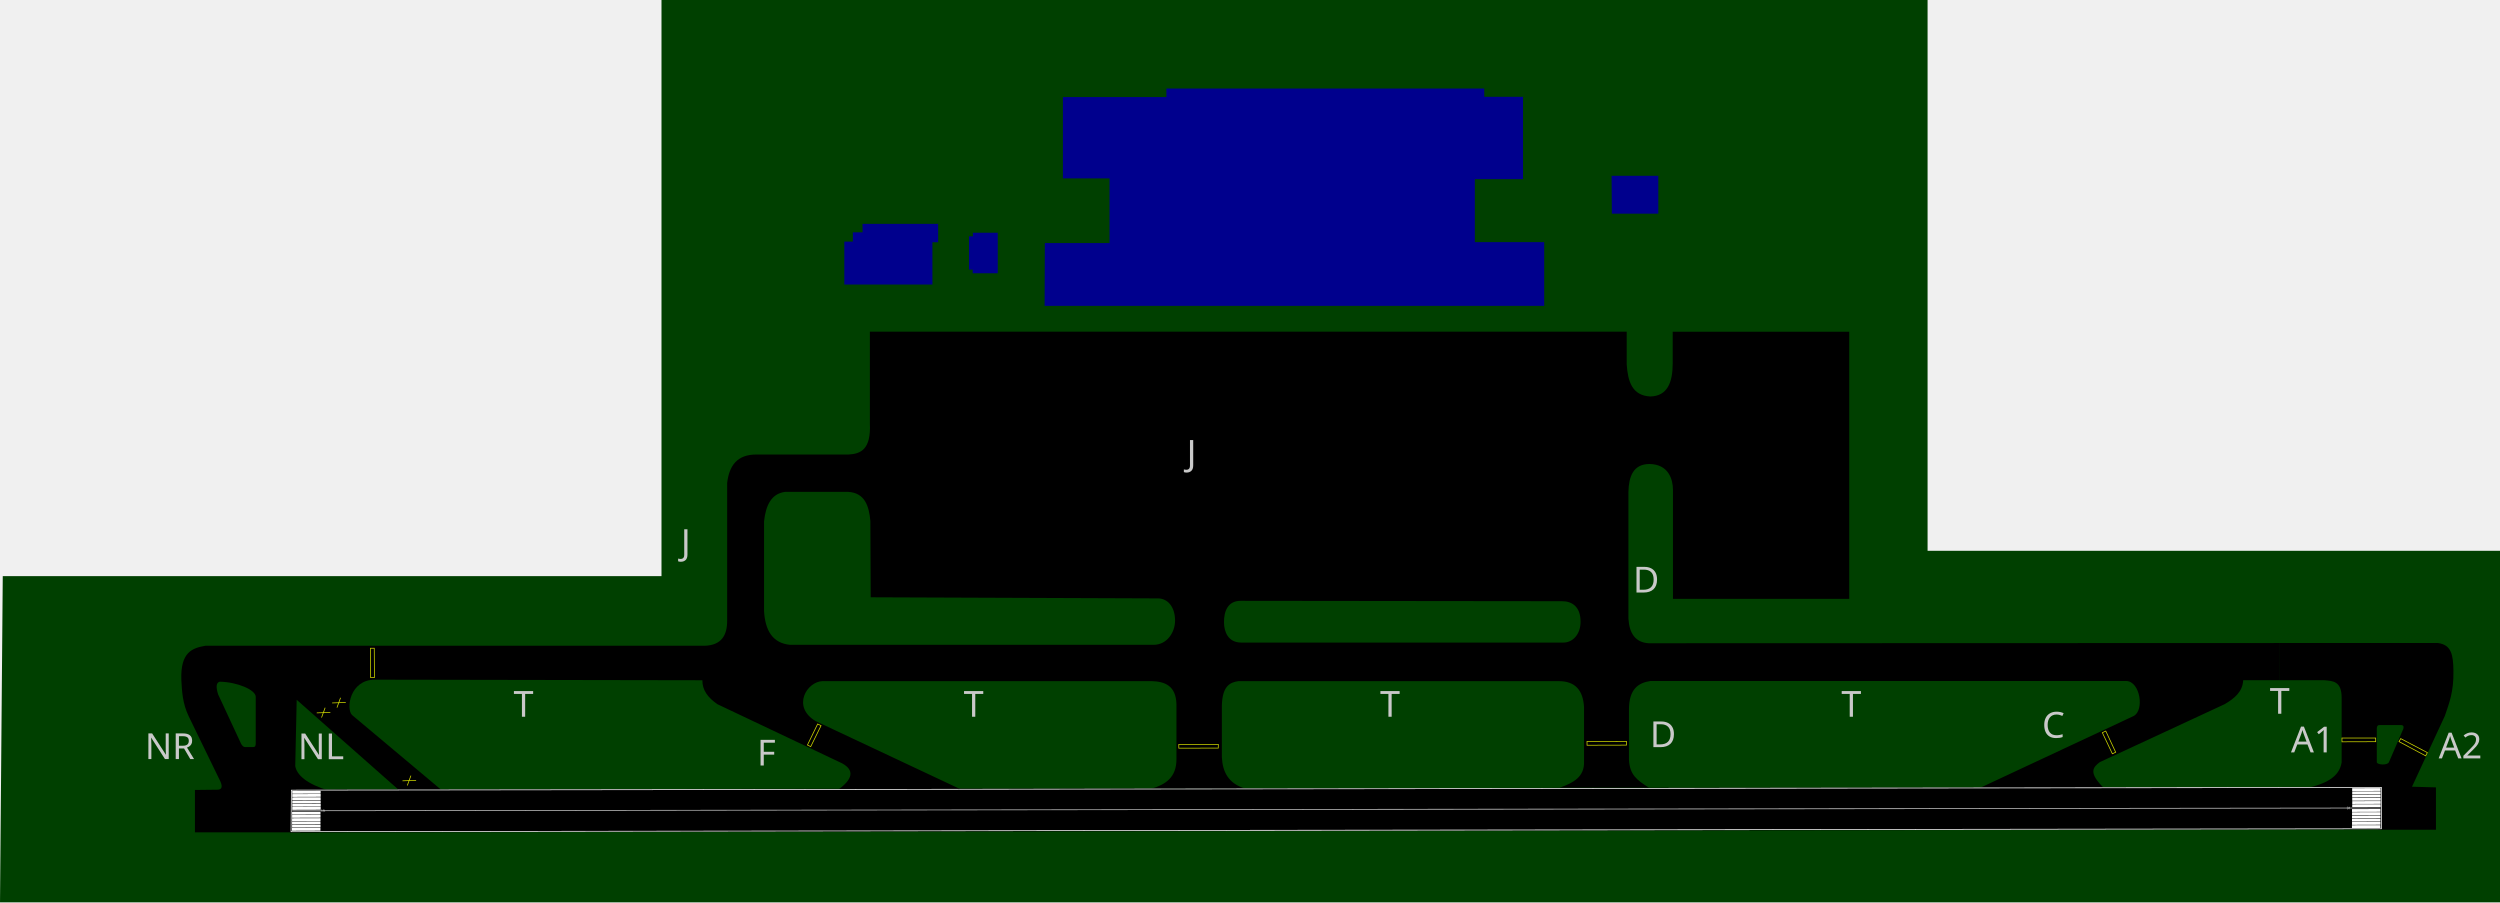
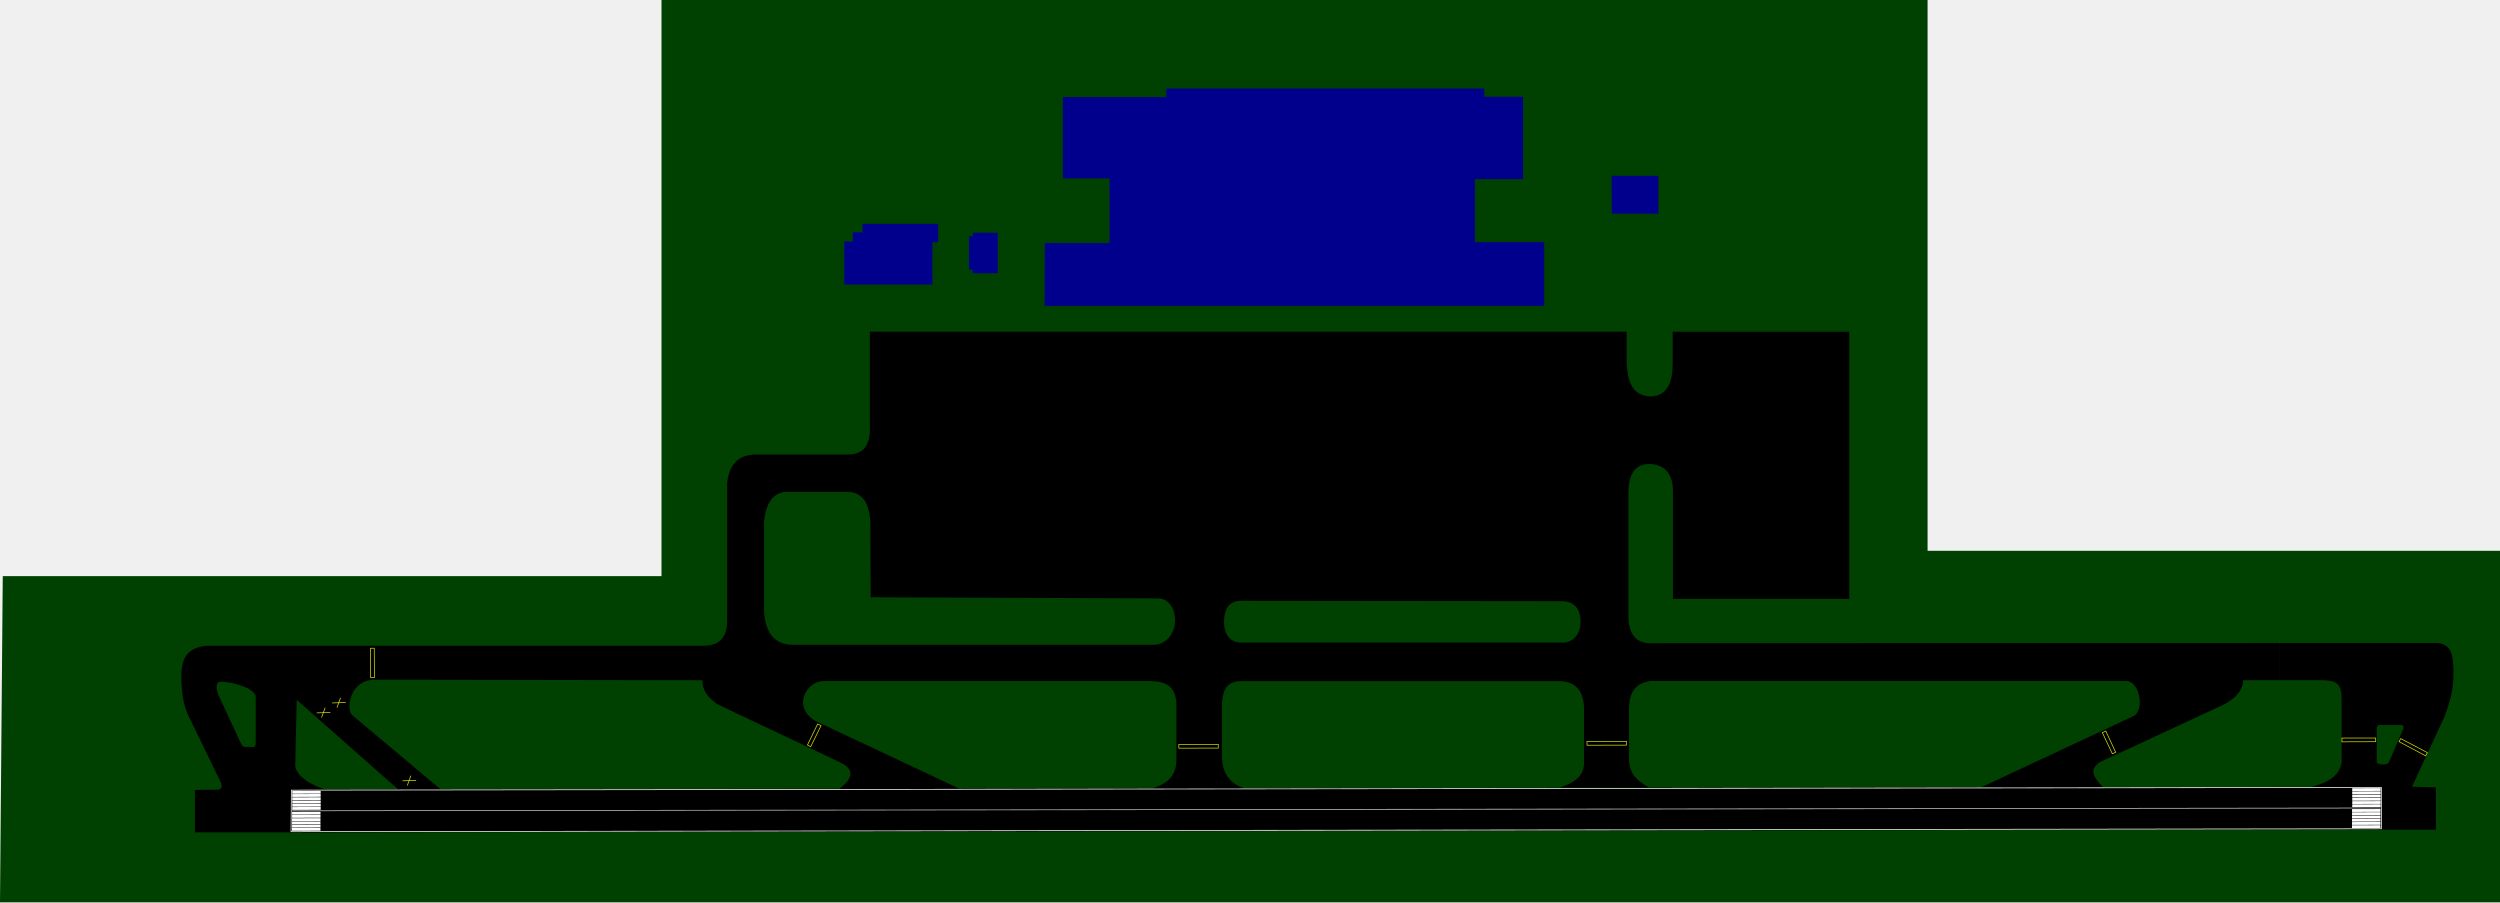
- <svg xmlns="http://www.w3.org/2000/svg" version="1.1" viewBox="0 0 834.6 301.23" xml:space="preserve">
-   <g transform="translate(28.5 -80.61)">
-     <path d="m-27.577 272.94h219.91v-192.33h422.67v183.89h191.1v117.34h-834.6z" fill="#004000" />
-     <path d="m732.62 307.68h-12.246c-0.196 3.88-2.942 6.106-6.188 8.008l-41.685 19.349c-2.144 1.653-4.133 3.382 1.56 8.839h-42.062l51.772-24.219c3.65-1.809 2.268-11.533-2.431-11.711h-158.81c-4.12 0.601-7.239 2.723-7.219 9.617v16.688c0.282 4.977 2.551 6.753 6.688 9.312h-29.812c4.532-1.554 8.369-3.635 8.125-8.812v-18.125c-0.329-5.421-2.802-8.698-8.625-8.625h-106.75c-2.878 0.401-5.369 1.673-5.53 8.165v17.236c0.245 4.88 2.147 8.808 7.911 10.518h-31.466c4.713-1.383 8.474-3.742 8.397-10.032v-18.168c-0.17-6.195-3.828-7.616-8.441-7.73h-109.68c-5.281 0.159-10.383 8.539-2.35 13.347l49.662 23.352h-42.75c5.791-3.97 6.061-6.988 1.938-9.25l-41.594-19.719c-3.292-2.235-5.129-4.865-5.047-8.016l-109.32-0.195v-11.32h110.18c5.47-0.215 7.467-3.46 7.406-8.5v-45.857c0.684-5.686 3.261-9.533 9.844-9.487h30.686c4.121-0.207 7.526-1.744 7.115-10.356v-30.644h252.66v10.911c0.389 5.675 1.783 10.408 7.889 10.717 5.644-0.141 7.465-4.585 7.469-11.071v-10.542h58.933v89.172h-58.843v-36.358c-3e-3 -3.507-1.463-8.601-7.89-8.662-5.346 0.041-6.869 4.13-6.983 9.325v42.294c0.309 5.09 2.453 7.963 6.762 8.22l210.73-0.072z" />
-     <path d="m36.577 344.33v14.149h41.454l4.252-14.153c-7.774-1.941-11.329-4.593-11.468-7.819v-19.056h1.489l33.571 28.071h14.404l-31.259-26.217c-2.083-2.037-0.733-11.818 7.659-11.789v-11.33h-56.586c-4.33 0.766-8.392 2.028-8.053 11.398 0.212 3.937 0.408 7.872 2.445 12.122l10.626 21.854c0.841 1.975 0.29 2.79-1.363 2.687z" />
-     <path d="m784.72 343.47v14.136h-19.087l-24.053-13.887c5.925-1.373 10.868-3.464 11.654-8.598v-21.578c6e-3 -5.616-2.998-5.598-5.855-5.855h-14.758v-12.417h52.71c4.613 0.584 5.142 4.044 5.223 9.283 0.135 7.056-1.459 10.887-2.87 15.057l-10.964 23.638z" />
-     <path d="m95.219 306.81-0.041-9.787 1.263-3e-3 0.056 9.781z" fill="none" stroke="#d0d900" stroke-width=".246" />
-     <g fill="none" stroke="#d0d900" stroke-width=".246">
-       <path d="m77.242 318.6 4.543-0.166z" />
-       <path d="m78.846 320.16 1.2-3.291z" />
+ <svg xmlns="http://www.w3.org/2000/svg" viewBox="0 0 834.602 301.227">
+   <g transform="translate(28.5,-80.61017)">
+     <path style="fill:#004000;fill-opacity:1;stroke:none;stroke-width:0.292" d="M -27.577,272.943 H 192.333 V 80.61 H 615 V 264.5 H 806.102 V 381.838 H -28.5 Z" />
+     <path style="fill:#000000;fill-opacity:1;stroke:none;stroke-width:0.292" d="M 732.621,307.68 H 720.375 c -0.196,3.88 -2.942,6.106 -6.188,8.008 l -41.685,19.349 c -2.144,1.653 -4.133,3.382 1.56,8.839 H 632 l 51.772,-24.219 c 3.65,-1.809 2.268,-11.533 -2.431,-11.711 H 522.531 c -4.12,0.601 -7.239,2.723 -7.219,9.617 V 334.25 c 0.282,4.977 2.551,6.753 6.688,9.312 h -29.812 c 4.532,-1.554 8.369,-3.635 8.125,-8.812 v -18.125 c -0.329,-5.421 -2.802,-8.698 -8.625,-8.625 h -106.75 c -2.879,0.401 -5.369,1.673 -5.531,8.165 v 17.236 c 0.245,4.88 2.147,8.808 7.911,10.518 h -31.466 c 4.713,-1.383 8.474,-3.742 8.397,-10.032 v -18.168 c -0.17,-6.195 -3.828,-7.616 -8.441,-7.73 H 246.125 c -5.281,0.159 -10.383,8.539 -2.35,13.347 l 49.662,23.352 h -42.75 c 5.791,-3.97 6.061,-6.988 1.938,-9.25 l -41.594,-19.719 c -3.292,-2.235 -5.129,-4.865 -5.047,-8.016 L 96.668,307.508 V 296.188 H 206.844 c 5.47,-0.215 7.467,-3.46 7.406,-8.5 v -45.857 c 0.684,-5.686 3.261,-9.533 9.844,-9.487 h 30.686 c 4.121,-0.207 7.526,-1.744 7.115,-10.356 v -30.644 h 252.658 v 10.911 c 0.389,5.675 1.783,10.408 7.889,10.717 5.644,-0.141 7.464,-4.585 7.469,-11.071 v -10.542 h 58.933 v 89.172 H 530 v -36.358 c -0.003,-3.507 -1.463,-8.601 -7.89,-8.662 -5.346,0.041 -6.868,4.13 -6.983,9.325 v 42.294 c 0.309,5.09 2.453,7.963 6.762,8.22 l 210.732,-0.072 z" />
+     <path style="fill:#000000;fill-opacity:1;stroke:none;stroke-width:0.292" d="m 36.577,344.334 v 14.149 h 41.454 l 4.252,-14.153 c -7.774,-1.941 -11.329,-4.593 -11.468,-7.819 v -19.056 h 1.489 l 33.571,28.071 h 14.404 l -31.259,-26.217 c -2.083,-2.037 -0.733,-11.818 7.659,-11.789 V 296.188 H 40.093 c -4.33,0.766 -8.391,2.028 -8.053,11.398 0.212,3.937 0.408,7.872 2.445,12.122 l 10.626,21.854 c 0.841,1.975 0.29,2.79 -1.363,2.687 z" />
+     <path style="fill:#000000;fill-opacity:1;stroke:none;stroke-width:0.292" d="m 784.716,343.467 v 14.136 h -19.087 l -24.053,-13.887 c 5.925,-1.373 10.868,-3.464 11.654,-8.598 V 313.541 c 0.006,-5.616 -2.998,-5.598 -5.855,-5.855 h -14.758 v -12.417 h 52.71 c 4.613,0.584 5.142,4.044 5.223,9.283 0.135,7.056 -1.459,10.887 -2.87,15.057 l -10.964,23.638 z" />
+     <path style="fill:none;fill-opacity:1;stroke:#d0d900;stroke-width:0.246;stroke-dasharray:none;stroke-opacity:1" d="m 95.219,306.814 -0.041,-9.787 1.263,-0.003 0.056,9.781 z" />
+     <g>
+       <path style="fill:none;fill-opacity:1;stroke:#d0d900;stroke-width:0.246;stroke-dasharray:none;stroke-opacity:1" d="m 77.242,318.601 4.543,-0.166 z" />
+       <path style="fill:none;fill-opacity:1;stroke:#d0d900;stroke-width:0.246;stroke-dasharray:none;stroke-opacity:1" d="m 78.846,320.164 1.2,-3.291 z" />
    </g>
-     <g transform="translate(5.1436 -3.317)" fill="none" stroke="#d0d900" stroke-width=".246">
-       <path d="m77.242 318.6 4.543-0.166z" />
-       <path d="m78.846 320.16 1.2-3.291z" />
+     <g transform="translate(5.143587,-3.316986)">
+       <path style="fill:none;fill-opacity:1;stroke:#d0d900;stroke-width:0.246;stroke-dasharray:none;stroke-opacity:1" d="m 77.242,318.601 4.543,-0.166 z" />
+       <path style="fill:none;fill-opacity:1;stroke:#d0d900;stroke-width:0.246;stroke-dasharray:none;stroke-opacity:1" d="m 78.846,320.164 1.2,-3.291 z" />
    </g>
-     <g transform="translate(28.63 22.683)" fill="none" stroke="#d0d900" stroke-width=".246">
-       <path d="m77.242 318.6 4.543-0.166z" />
-       <path d="m78.846 320.16 1.2-3.291z" />
+     <g transform="translate(28.62972,22.68301)">
+       <path style="fill:none;fill-opacity:1;stroke:#d0d900;stroke-width:0.246;stroke-dasharray:none;stroke-opacity:1" d="m 77.242,318.601 4.543,-0.166 z" />
+       <path style="fill:none;fill-opacity:1;stroke:#d0d900;stroke-width:0.246;stroke-dasharray:none;stroke-opacity:1" d="m 78.846,320.164 1.2,-3.291 z" />
    </g>
-     <path d="m241.06 329.32 3.4-7.008 1.14 0.543-3.45 7.009z" fill="none" stroke="#d0d900" stroke-width=".246" />
-     <path d="m676.69 332.25-3.335-7.04 1.137-0.548 3.304 7.079z" fill="none" stroke="#d0d900" stroke-width=".246" />
-     <path d="m514.48 329.36-13.159 0.038-0.015-1.262 13.204 7e-3z" fill="none" stroke="#d0d900" stroke-width=".246" />
-     <path d="m378.2 330.35-13.159 0.038-0.015-1.262 13.204 7e-3z" fill="none" stroke="#d0d900" stroke-width=".246" />
-     <path d="m764.61 328.22-11.259 0.038-0.015-1.262 11.259 7e-3z" fill="none" stroke="#d0d900" stroke-width=".246" />
-     <path d="m781.28 332.94-8.893-4.747 0.568-1.006 8.895 4.676z" fill="none" stroke="#d0d900" stroke-width=".246" />
-     <path d="m766.11 322.66c0.265 0.022 7.005 0 7.005 0 0.612 0.047 0.958 0.358 0.72 1.246l-4.815 11.154c-0.542 1.166-4.046 0.861-4.047 0v-11.351c0.014-0.687 0.313-1.111 1.137-1.05z" fill="#004000" />
-     <path d="m44.844 308.19c5.856 0.095 12.009 2.721 12.031 5.031v15.531c-5e-3 0.895-0.231 1.278-0.812 1.25h-2.688c-0.697 0.016-1.068-0.526-1.406-1.125l-7.664-16.488c-0.778-2.47-0.621-3.896 0.539-4.199z" fill="#004000" />
-     <path d="m70.547 314.23 34.37 30.348h-23.604c-7.595-2.304-10.779-5.355-11.25-8.238z" fill="#004000" />
-     <path d="m68.547 344.15 698.14-0.86v14.195l-698.27 1.029z" />
-     <path d="m385.62 281.19c-4.288 0.026-5.539 3.577-5.5 7.219 0.033 3.067 1.319 6.726 5.812 6.719h107.47c3.21 0.017 5.793-2.874 5.75-7 0.016-4.853-2.75-6.843-6.25-6.812z" fill="#004000" />
-     <path d="m358.19 280.38c3.203 0.068 5.611 2.917 5.594 7.438-3e-3 3.843-2.651 8.076-7.219 8.062h-121.31c-5.902-0.573-8.316-4.856-8.688-11.312v-29.875c0.578-5.327 2.372-9.244 7-9.875h21.062c5.617 0.298 6.993 4.772 7.438 9.75l0.111 25.438z" fill="#004000" />
-     <path d="m259.44 155.34h25.25v6.142h-1.911v14.12h-29.411v-14.341h2.85v-3.094h3.248z" fill="#00008d" />
-     <path d="m296.28 158.31h8.312v13.531h-8.375v-1.219h-1.219v-11.125h1.312z" fill="#00008d" />
-     <path d="m320.31 161.75h21.594v-21.594h-15.562v-27.152h34.546v-2.828h106.11v2.74h12.949v27.489h-16.087v21.033h23.158v21.283h-166.79z" fill="#00008d" />
-     <path d="m509.51 139.3h15.601v12.64h-15.512z" fill="#00008d" />
-     <path transform="translate(519.61 78.25)" d="m-293.13 257.92h-1.08v-8.568h4.788v0.948h-3.708v3.036h3.48v0.948h-3.48z" fill="#c9c9c9" />
-     <path transform="translate(438.32 61.969)" d="m-291.5 257.92h-1.08v-7.62h-2.676v-0.948h6.42v0.948h-2.664z" fill="#c9c9c9" />
-     <path transform="translate(588.59 61.969)" d="m-291.5 257.92h-1.08v-7.62h-2.676v-0.948h6.42v0.948h-2.664z" fill="#c9c9c9" />
-     <path transform="translate(727.59 61.969)" d="m-291.5 257.92h-1.08v-7.62h-2.676v-0.948h6.42v0.948h-2.664z" fill="#c9c9c9" />
-     <path transform="translate(881.59 61.969)" d="m-291.5 257.92h-1.08v-7.62h-2.676v-0.948h6.42v0.948h-2.664z" fill="#c9c9c9" />
-     <path transform="translate(1024.6 60.969)" d="m-291.5 257.92h-1.08v-7.62h-2.676v-0.948h6.42v0.948h-2.664z" fill="#c9c9c9" />
-     <path transform="translate(948.59 68.969)" d="m-290.54 250.18q-1.38 0-2.172 0.924t-0.792 2.532q0 1.596 0.732 2.532 0.744 0.924 2.22 0.924 0.564 0 1.068-0.096t0.984-0.24v0.936q-0.48 0.18-0.996 0.264-0.504 0.084-1.212 0.084-1.308 0-2.184-0.54t-1.32-1.536q-0.432-0.996-0.432-2.34 0-1.296 0.468-2.28 0.48-0.996 1.404-1.548 0.924-0.564 2.244-0.564 1.356 0 2.364 0.504l-0.432 0.912q-0.396-0.18-0.888-0.324-0.48-0.144-1.056-0.144z" fill="#c9c9c9" />
-     <path transform="translate(1081 75.884)" d="m-288.84 257.92-1.032-2.652h-3.396l-1.02 2.652h-1.092l3.348-8.604h0.972l3.336 8.604zm-2.316-6.204q-0.036-0.096-0.12-0.348t-0.168-0.516q-0.072-0.276-0.12-0.42-0.084 0.372-0.192 0.732-0.108 0.348-0.18 0.552l-0.972 2.592h2.712zm9.684 6.204h-5.664v-0.876l2.244-2.268q0.648-0.648 1.092-1.152t0.672-0.984q0.228-0.492 0.228-1.068 0-0.708-0.42-1.068-0.42-0.372-1.092-0.372-0.624 0-1.104 0.216-0.468 0.216-0.96 0.6l-0.564-0.708q0.504-0.42 1.152-0.708 0.66-0.3 1.476-0.3 1.2 0 1.896 0.612 0.696 0.6 0.696 1.668 0 0.672-0.276 1.26t-0.768 1.164q-0.492 0.564-1.152 1.212l-1.788 1.764v0.048h4.332z" fill="#c9c9c9" />
-     <path transform="translate(1031.7 73.87)" d="m-288.84 257.92-1.032-2.652h-3.396l-1.02 2.652h-1.092l3.348-8.604h0.972l3.336 8.604zm-2.316-6.204q-0.036-0.096-0.12-0.348t-0.168-0.516q-0.072-0.276-0.12-0.42-0.084 0.372-0.192 0.732-0.108 0.348-0.18 0.552l-0.972 2.592h2.712zm7.704 6.204h-1.032v-5.988q0-0.516 0.012-0.828t0.036-0.648q-0.192 0.192-0.348 0.324t-0.396 0.336l-0.912 0.744-0.552-0.708 2.316-1.8h0.876z" fill="#c9c9c9" />
-     <path transform="translate(817.68 72.12)" d="m-287.35 253.55q0 2.172-1.188 3.276-1.176 1.092-3.288 1.092h-2.388v-8.568h2.64q1.296 0 2.244 0.48t1.464 1.416q0.516 0.924 0.516 2.304zm-1.14 0.036q0-1.716-0.852-2.508-0.84-0.804-2.388-0.804h-1.404v6.72h1.164q3.48 0 3.48-3.408z" fill="#c9c9c9" />
-     <path transform="translate(812.04 20.504)" d="m-287.35 253.55q0 2.172-1.188 3.276-1.176 1.092-3.288 1.092h-2.388v-8.568h2.64q1.296 0 2.244 0.48t1.464 1.416q0.516 0.924 0.516 2.304zm-1.14 0.036q0-1.716-0.852-2.508-0.84-0.804-2.388-0.804h-1.404v6.72h1.164q3.48 0 3.48-3.408z" fill="#c9c9c9" />
-     <path transform="translate(663.03 -21.821)" d="m-295.42 260.2q-0.288 0-0.504-0.048-0.216-0.036-0.384-0.108v-0.912q0.192 0.048 0.408 0.084t0.456 0.036q0.3 0 0.564-0.12 0.276-0.12 0.444-0.42t0.168-0.84v-8.52h1.08v8.436q0 1.236-0.612 1.824t-1.62 0.588z" fill="#c9c9c9" />
-     <path transform="translate(494.19 7.9527)" d="m-295.42 260.2q-0.288 0-0.504-0.048-0.216-0.036-0.384-0.108v-0.912q0.192 0.048 0.408 0.084t0.456 0.036q0.3 0 0.564-0.12 0.276-0.12 0.444-0.42t0.168-0.84v-8.52h1.08v8.436q0 1.236-0.612 1.824t-1.62 0.588z" fill="#c9c9c9" />
-     <path transform="translate(315.25 76.094)" d="m-287.42 257.92h-1.26l-4.584-7.116h-0.048q0.024 0.42 0.06 1.044t0.036 1.284v4.788h-0.996v-8.568h1.248l4.572 7.092h0.048q-0.012-0.192-0.036-0.576-0.012-0.384-0.036-0.84-0.012-0.456-0.012-0.84v-4.836h1.008zm4.692-8.568q1.596 0 2.352 0.612 0.768 0.6 0.768 1.824 0 0.684-0.252 1.14t-0.648 0.732q-0.384 0.264-0.816 0.42l2.352 3.84h-1.26l-2.076-3.54h-1.704v3.54h-1.08v-8.568zm-0.06 0.936h-1.224v3.18h1.284q1.044 0 1.524-0.408 0.48-0.42 0.48-1.224 0-0.84-0.504-1.188-0.504-0.36-1.56-0.36z" fill="#c9c9c9" />
-     <path transform="translate(366.35 76.152)" d="m-287.42 257.92h-1.26l-4.584-7.116h-0.048q0.024 0.42 0.06 1.044t0.036 1.284v4.788h-0.996v-8.568h1.248l4.572 7.092h0.048q-0.012-0.192-0.036-0.576-0.012-0.384-0.036-0.84-0.012-0.456-0.012-0.84v-4.836h1.008zm2.328 0v-8.568h1.08v7.608h3.744v0.96z" fill="#c9c9c9" />
-     <path d="m68.782 344.39 697.71-0.915 4e-3 13.804-697.84 0.979z" fill="none" stroke="#fff" stroke-width=".246" />
-     <g transform="matrix(1.8293 .012946 -.012946 1.8293 -283.84 -265.25)" fill="#fff">
-       <path d="m195.26 332.02 5.187-0.05 6e-3 0.514-5.193 0.055z" />
-       <path d="m195.27 332.6 5.187-0.05 6e-3 0.514-5.193 0.055z" />
-       <path d="m195.27 333.19 5.187-0.05 6e-3 0.514-5.193 0.055z" />
-       <path d="m195.28 333.79 5.187-0.05 6e-3 0.514-5.193 0.055z" />
-       <path d="m195.27 338.78 5.187-0.05 6e-3 0.514-5.193 0.055z" />
-       <path d="m195.28 338.19 5.187-0.05 6e-3 0.514-5.193 0.055z" />
-       <path d="m195.27 337.6 5.187-0.05 6e-3 0.514-5.193 0.055z" />
-       <path d="m195.27 337.01 5.187-0.05 6e-3 0.514-5.193 0.055z" />
-       <path d="m195.27 336.41 5.187-0.05 6e-3 0.514-5.193 0.055z" />
-       <path d="m195.26 335.83 5.187-0.05 6e-3 0.514-5.193 0.055z" />
-       <path d="m195.29 334.38 5.187-0.05 6e-3 0.514-5.193 0.055z" />
-       <path d="m195.29 334.96 5.187-0.05 6e-3 0.514-5.193 0.055z" />
+     <path style="fill:none;fill-opacity:1;stroke:#d0d900;stroke-width:0.246;stroke-dasharray:none;stroke-opacity:1" d="m 241.058,329.325 3.4,-7.008 1.14,0.543 -3.45,7.009 z" />
+     <path style="fill:none;fill-opacity:1;stroke:#d0d900;stroke-width:0.246;stroke-dasharray:none;stroke-opacity:1" d="m 676.692,332.248 -3.335,-7.04 1.137,-0.548 3.305,7.079 z" />
+     <path style="fill:none;fill-opacity:1;stroke:#d0d900;stroke-width:0.246;stroke-dasharray:none;stroke-opacity:1" d="m 514.476,329.364 -13.159,0.038 -0.015,-1.263 13.204,0.007 z" />
+     <path style="fill:none;fill-opacity:1;stroke:#d0d900;stroke-width:0.246;stroke-dasharray:none;stroke-opacity:1" d="m 378.205,330.348 -13.159,0.038 -0.015,-1.263 13.204,0.007 z" />
+     <path style="fill:none;fill-opacity:1;stroke:#d0d900;stroke-width:0.246;stroke-dasharray:none;stroke-opacity:1" d="m 764.608,328.221 -11.259,0.038 -0.015,-1.263 11.259,0.007 z" />
+     <path style="fill:none;fill-opacity:1;stroke:#d0d900;stroke-width:0.246;stroke-dasharray:none;stroke-opacity:1" d="m 781.275,332.94 -8.893,-4.747 0.568,-1.006 8.895,4.676 z" />
+     <path style="fill:#004000;fill-opacity:1;stroke:none;stroke-width:0.292" d="m 766.106,322.662 c 0.265,0.022 7.005,0 7.005,0 0.612,0.047 0.958,0.358 0.72,1.246 l -4.815,11.154 c -0.542,1.166 -4.046,0.861 -4.047,0 v -11.351 c 0.014,-0.687 0.313,-1.111 1.137,-1.05 z" />
+     <path style="fill:#004000;fill-opacity:1;stroke:none;stroke-width:0.292" d="m 44.844,308.188 c 5.856,0.095 12.009,2.721 12.031,5.031 V 328.75 c -0.005,0.895 -0.231,1.278 -0.812,1.25 H 53.375 c -0.697,0.016 -1.068,-0.526 -1.406,-1.125 l -7.664,-16.488 c -0.778,-2.47 -0.621,-3.895 0.539,-4.199 z" />
+     <path style="fill:#004000;fill-opacity:1;stroke:none;stroke-width:0.292" d="m 70.547,314.234 34.37,30.348 H 81.312 c -7.595,-2.303 -10.779,-5.355 -11.25,-8.238 z" />
+     <path style="fill:#000000;fill-opacity:1;stroke:none;stroke-width:0.292" d="m 68.547,344.147 698.145,-0.86 v 14.195 l -698.273,1.029 z" />
+     <path style="fill:#004000;fill-opacity:1;stroke:none;stroke-width:0.292" d="m 385.625,281.188 c -4.288,0.026 -5.539,3.577 -5.5,7.219 0.033,3.067 1.319,6.726 5.812,6.719 h 107.468 c 3.21,0.017 5.793,-2.874 5.75,-7 0.016,-4.853 -2.75,-6.843 -6.25,-6.812 z" />
+     <path style="fill:#004000;fill-opacity:1;stroke:none;stroke-width:0.292" d="m 358.188,280.375 c 3.203,0.068 5.611,2.917 5.594,7.438 -0.003,3.843 -2.651,8.076 -7.219,8.062 H 235.25 c -5.902,-0.573 -8.316,-4.856 -8.688,-11.312 v -29.875 c 0.578,-5.327 2.372,-9.244 7,-9.875 h 21.062 c 5.617,0.298 6.993,4.772 7.438,9.75 L 262.174,280 Z" />
+     <path style="fill:#00008d;fill-opacity:1;stroke:none;stroke-width:0.292" d="m 259.438,155.344 h 25.25 v 6.142 h -1.911 v 14.12 H 253.365 v -14.341 h 2.851 v -3.094 h 3.248 z" />
+     <path style="fill:#00008d;fill-opacity:1;stroke:none;stroke-width:0.292" d="m 296.281,158.312 h 8.312 v 13.531 h -8.375 V 170.625 H 295 V 159.5 h 1.312 z" />
+     <path style="fill:#00008d;fill-opacity:1;stroke:none;stroke-width:0.292" d="m 320.312,161.75 h 21.594 v -21.594 h -15.562 V 113.004 h 34.546 v -2.828 h 106.11 v 2.74 h 12.949 v 27.489 h -16.087 v 21.033 h 23.158 v 21.283 H 320.231 Z" />
+     <path style="fill:#00008d;fill-opacity:1;stroke:none;stroke-width:0.292" d="m 509.515,139.3 h 15.601 v 12.64 h -15.512 z" />
+     <path style="fill:none;fill-opacity:1;stroke:#ffffff;stroke-width:0.246;stroke-dasharray:none;stroke-opacity:1" d="m 68.782,344.392 697.712,-0.915 0.004,13.804 -697.842,0.979 z" />
+     <g transform="matrix(1.82933,0.01294646,-0.01294646,1.82933,-283.8423,-265.2524)">
+       <path style="fill:#ffffff;fill-opacity:1;stroke:none;stroke-width:0.246;stroke-dasharray:none;stroke-opacity:1" d="m 195.264,332.016 5.187,-0.05 0.006,0.514 -5.193,0.055 z" />
+       <path style="fill:#ffffff;fill-opacity:1;stroke:none;stroke-width:0.246;stroke-dasharray:none;stroke-opacity:1" d="m 195.265,332.597 5.187,-0.05 0.006,0.514 -5.193,0.055 z" />
+       <path style="fill:#ffffff;fill-opacity:1;stroke:none;stroke-width:0.246;stroke-dasharray:none;stroke-opacity:1" d="m 195.271,333.193 5.187,-0.05 0.006,0.514 -5.193,0.055 z" />
+       <path style="fill:#ffffff;fill-opacity:1;stroke:none;stroke-width:0.246;stroke-dasharray:none;stroke-opacity:1" d="m 195.282,333.79 5.187,-0.05 0.006,0.514 -5.193,0.055 z" />
+       <path style="fill:#ffffff;fill-opacity:1;stroke:none;stroke-width:0.246;stroke-dasharray:none;stroke-opacity:1" d="m 195.271,338.785 5.187,-0.05 0.006,0.514 -5.193,0.055 z" />
+       <path style="fill:#ffffff;fill-opacity:1;stroke:none;stroke-width:0.246;stroke-dasharray:none;stroke-opacity:1" d="m 195.276,338.193 5.187,-0.05 0.006,0.514 -5.193,0.055 z" />
+       <path style="fill:#ffffff;fill-opacity:1;stroke:none;stroke-width:0.246;stroke-dasharray:none;stroke-opacity:1" d="m 195.265,337.602 5.187,-0.05 0.006,0.514 -5.193,0.055 z" />
+       <path style="fill:#ffffff;fill-opacity:1;stroke:none;stroke-width:0.246;stroke-dasharray:none;stroke-opacity:1" d="m 195.265,337.011 5.187,-0.05 0.006,0.514 -5.193,0.055 z" />
+       <path style="fill:#ffffff;fill-opacity:1;stroke:none;stroke-width:0.246;stroke-dasharray:none;stroke-opacity:1" d="m 195.265,336.409 5.187,-0.05 0.006,0.514 -5.193,0.055 z" />
+       <path style="fill:#ffffff;fill-opacity:1;stroke:none;stroke-width:0.246;stroke-dasharray:none;stroke-opacity:1" d="m 195.26,335.829 5.187,-0.05 0.006,0.514 -5.193,0.055 z" />
+       <path style="fill:#ffffff;fill-opacity:1;stroke:none;stroke-width:0.246;stroke-dasharray:none;stroke-opacity:1" d="m 195.288,334.381 5.187,-0.05 0.006,0.514 -5.193,0.055 z" />
+       <path style="fill:#ffffff;fill-opacity:1;stroke:none;stroke-width:0.246;stroke-dasharray:none;stroke-opacity:1" d="m 195.287,334.964 5.187,-0.05 0.006,0.514 -5.193,0.055 z" />
    </g>
-     <g transform="matrix(1.8293 .012946 -.012946 1.8293 403.86 -266.15)" fill="#fff">
-       <path d="m195.26 332.02 5.187-0.05 6e-3 0.514-5.193 0.055z" />
-       <path d="m195.27 332.6 5.187-0.05 6e-3 0.514-5.193 0.055z" />
-       <path d="m195.27 333.19 5.187-0.05 6e-3 0.514-5.193 0.055z" />
-       <path d="m195.28 333.79 5.187-0.05 6e-3 0.514-5.193 0.055z" />
-       <path d="m195.27 338.78 5.187-0.05 6e-3 0.514-5.193 0.055z" />
-       <path d="m195.28 338.19 5.187-0.05 6e-3 0.514-5.193 0.055z" />
-       <path d="m195.27 337.6 5.187-0.05 6e-3 0.514-5.193 0.055z" />
-       <path d="m195.27 337.01 5.187-0.05 6e-3 0.514-5.193 0.055z" />
-       <path d="m195.27 336.41 5.187-0.05 6e-3 0.514-5.193 0.055z" />
-       <path d="m195.26 335.83 5.187-0.05 6e-3 0.514-5.193 0.055z" />
-       <path d="m195.29 334.38 5.187-0.05 6e-3 0.514-5.193 0.055z" />
-       <path d="m195.29 334.96 5.187-0.05 6e-3 0.514-5.193 0.055z" />
+     <g transform="matrix(1.82933,0.01294646,-0.01294646,1.82933,403.8647,-266.1522)">
+       <path style="fill:#ffffff;fill-opacity:1;stroke:none;stroke-width:0.246;stroke-dasharray:none;stroke-opacity:1" d="m 195.264,332.016 5.187,-0.05 0.006,0.514 -5.193,0.055 z" />
+       <path style="fill:#ffffff;fill-opacity:1;stroke:none;stroke-width:0.246;stroke-dasharray:none;stroke-opacity:1" d="m 195.265,332.597 5.187,-0.05 0.006,0.514 -5.193,0.055 z" />
+       <path style="fill:#ffffff;fill-opacity:1;stroke:none;stroke-width:0.246;stroke-dasharray:none;stroke-opacity:1" d="m 195.271,333.193 5.187,-0.05 0.006,0.514 -5.193,0.055 z" />
+       <path style="fill:#ffffff;fill-opacity:1;stroke:none;stroke-width:0.246;stroke-dasharray:none;stroke-opacity:1" d="m 195.282,333.79 5.187,-0.05 0.006,0.514 -5.193,0.055 z" />
+       <path style="fill:#ffffff;fill-opacity:1;stroke:none;stroke-width:0.246;stroke-dasharray:none;stroke-opacity:1" d="m 195.271,338.785 5.187,-0.05 0.006,0.514 -5.193,0.055 z" />
+       <path style="fill:#ffffff;fill-opacity:1;stroke:none;stroke-width:0.246;stroke-dasharray:none;stroke-opacity:1" d="m 195.276,338.193 5.187,-0.05 0.006,0.514 -5.193,0.055 z" />
+       <path style="fill:#ffffff;fill-opacity:1;stroke:none;stroke-width:0.246;stroke-dasharray:none;stroke-opacity:1" d="m 195.265,337.602 5.187,-0.05 0.006,0.514 -5.193,0.055 z" />
+       <path style="fill:#ffffff;fill-opacity:1;stroke:none;stroke-width:0.246;stroke-dasharray:none;stroke-opacity:1" d="m 195.265,337.011 5.187,-0.05 0.006,0.514 -5.193,0.055 z" />
+       <path style="fill:#ffffff;fill-opacity:1;stroke:none;stroke-width:0.246;stroke-dasharray:none;stroke-opacity:1" d="m 195.265,336.409 5.187,-0.05 0.006,0.514 -5.193,0.055 z" />
+       <path style="fill:#ffffff;fill-opacity:1;stroke:none;stroke-width:0.246;stroke-dasharray:none;stroke-opacity:1" d="m 195.26,335.829 5.187,-0.05 0.006,0.514 -5.193,0.055 z" />
+       <path style="fill:#ffffff;fill-opacity:1;stroke:none;stroke-width:0.246;stroke-dasharray:none;stroke-opacity:1" d="m 195.288,334.381 5.187,-0.05 0.006,0.514 -5.193,0.055 z" />
+       <path style="fill:#ffffff;fill-opacity:1;stroke:none;stroke-width:0.246;stroke-dasharray:none;stroke-opacity:1" d="m 195.287,334.964 5.187,-0.05 0.006,0.514 -5.193,0.055 z" />
    </g>
-     <path d="m69.018 351.28 697.25-0.927" fill="none" stroke="#c9c9c9" stroke-width=".246" />
-     <path transform="matrix(.092431 0 0 .097109 105.95 326.65)" d="m-291.12 257.92h-1.032v-5.988q0-0.516 0.012-0.828t0.036-0.648q-0.192 0.192-0.348 0.324t-0.396 0.336l-0.912 0.744-0.552-0.708 2.316-1.8h0.876zm8.844-4.908q0 0.924-0.168 1.824-0.156 0.888-0.588 1.62-0.42 0.72-1.2 1.152-0.768 0.432-1.98 0.432-0.24 0-0.564-0.036-0.312-0.024-0.516-0.084v-0.9q0.468 0.156 1.056 0.156 0.84 0 1.38-0.276 0.552-0.276 0.876-0.744 0.324-0.48 0.468-1.104 0.144-0.636 0.168-1.332h-0.072q-0.264 0.408-0.768 0.708-0.492 0.288-1.272 0.288-1.104 0-1.788-0.672-0.672-0.684-0.672-1.92 0-0.9 0.336-1.548 0.348-0.648 0.96-0.996t1.44-0.348q0.816 0 1.476 0.42 0.66 0.408 1.044 1.248 0.384 0.828 0.384 2.112zm-2.904-2.892q-0.744 0-1.224 0.492-0.468 0.492-0.468 1.5 0 0.828 0.396 1.308 0.408 0.468 1.248 0.468 0.576 0 0.996-0.228 0.42-0.24 0.648-0.6 0.24-0.36 0.24-0.744 0-0.516-0.204-1.02t-0.612-0.84-1.02-0.336z" fill="#f1f1f1" />
-     <path transform="matrix(.092431 0 0 .097109 782.24 325.73)" d="m-289.1 253.62q0 1.38-0.288 2.376-0.288 0.984-0.912 1.512t-1.656 0.528q-1.452 0-2.148-1.164-0.684-1.176-0.684-3.252 0-1.392 0.276-2.376 0.288-0.984 0.912-1.5 0.624-0.528 1.644-0.528 1.44 0 2.148 1.164 0.708 1.152 0.708 3.24zm-4.632 0q0 1.764 0.396 2.64 0.408 0.876 1.38 0.876 0.96 0 1.368-0.864 0.42-0.876 0.42-2.652 0-1.752-0.42-2.628-0.408-0.876-1.368-0.876-0.972 0-1.38 0.876-0.396 0.876-0.396 2.628zm9.48 4.296h-1.032v-5.988q0-0.516 0.012-0.828t0.036-0.648q-0.192 0.192-0.348 0.324t-0.396 0.336l-0.912 0.744-0.552-0.708 2.316-1.8h0.876z" fill="#f1f1f1" />
+     <path style="fill:none;fill-opacity:1;stroke:#c9c9c9;stroke-width:0.246;stroke-dasharray:none;stroke-opacity:1" d="m 69.018,351.284 697.25,-0.927" />
  </g>
</svg>
